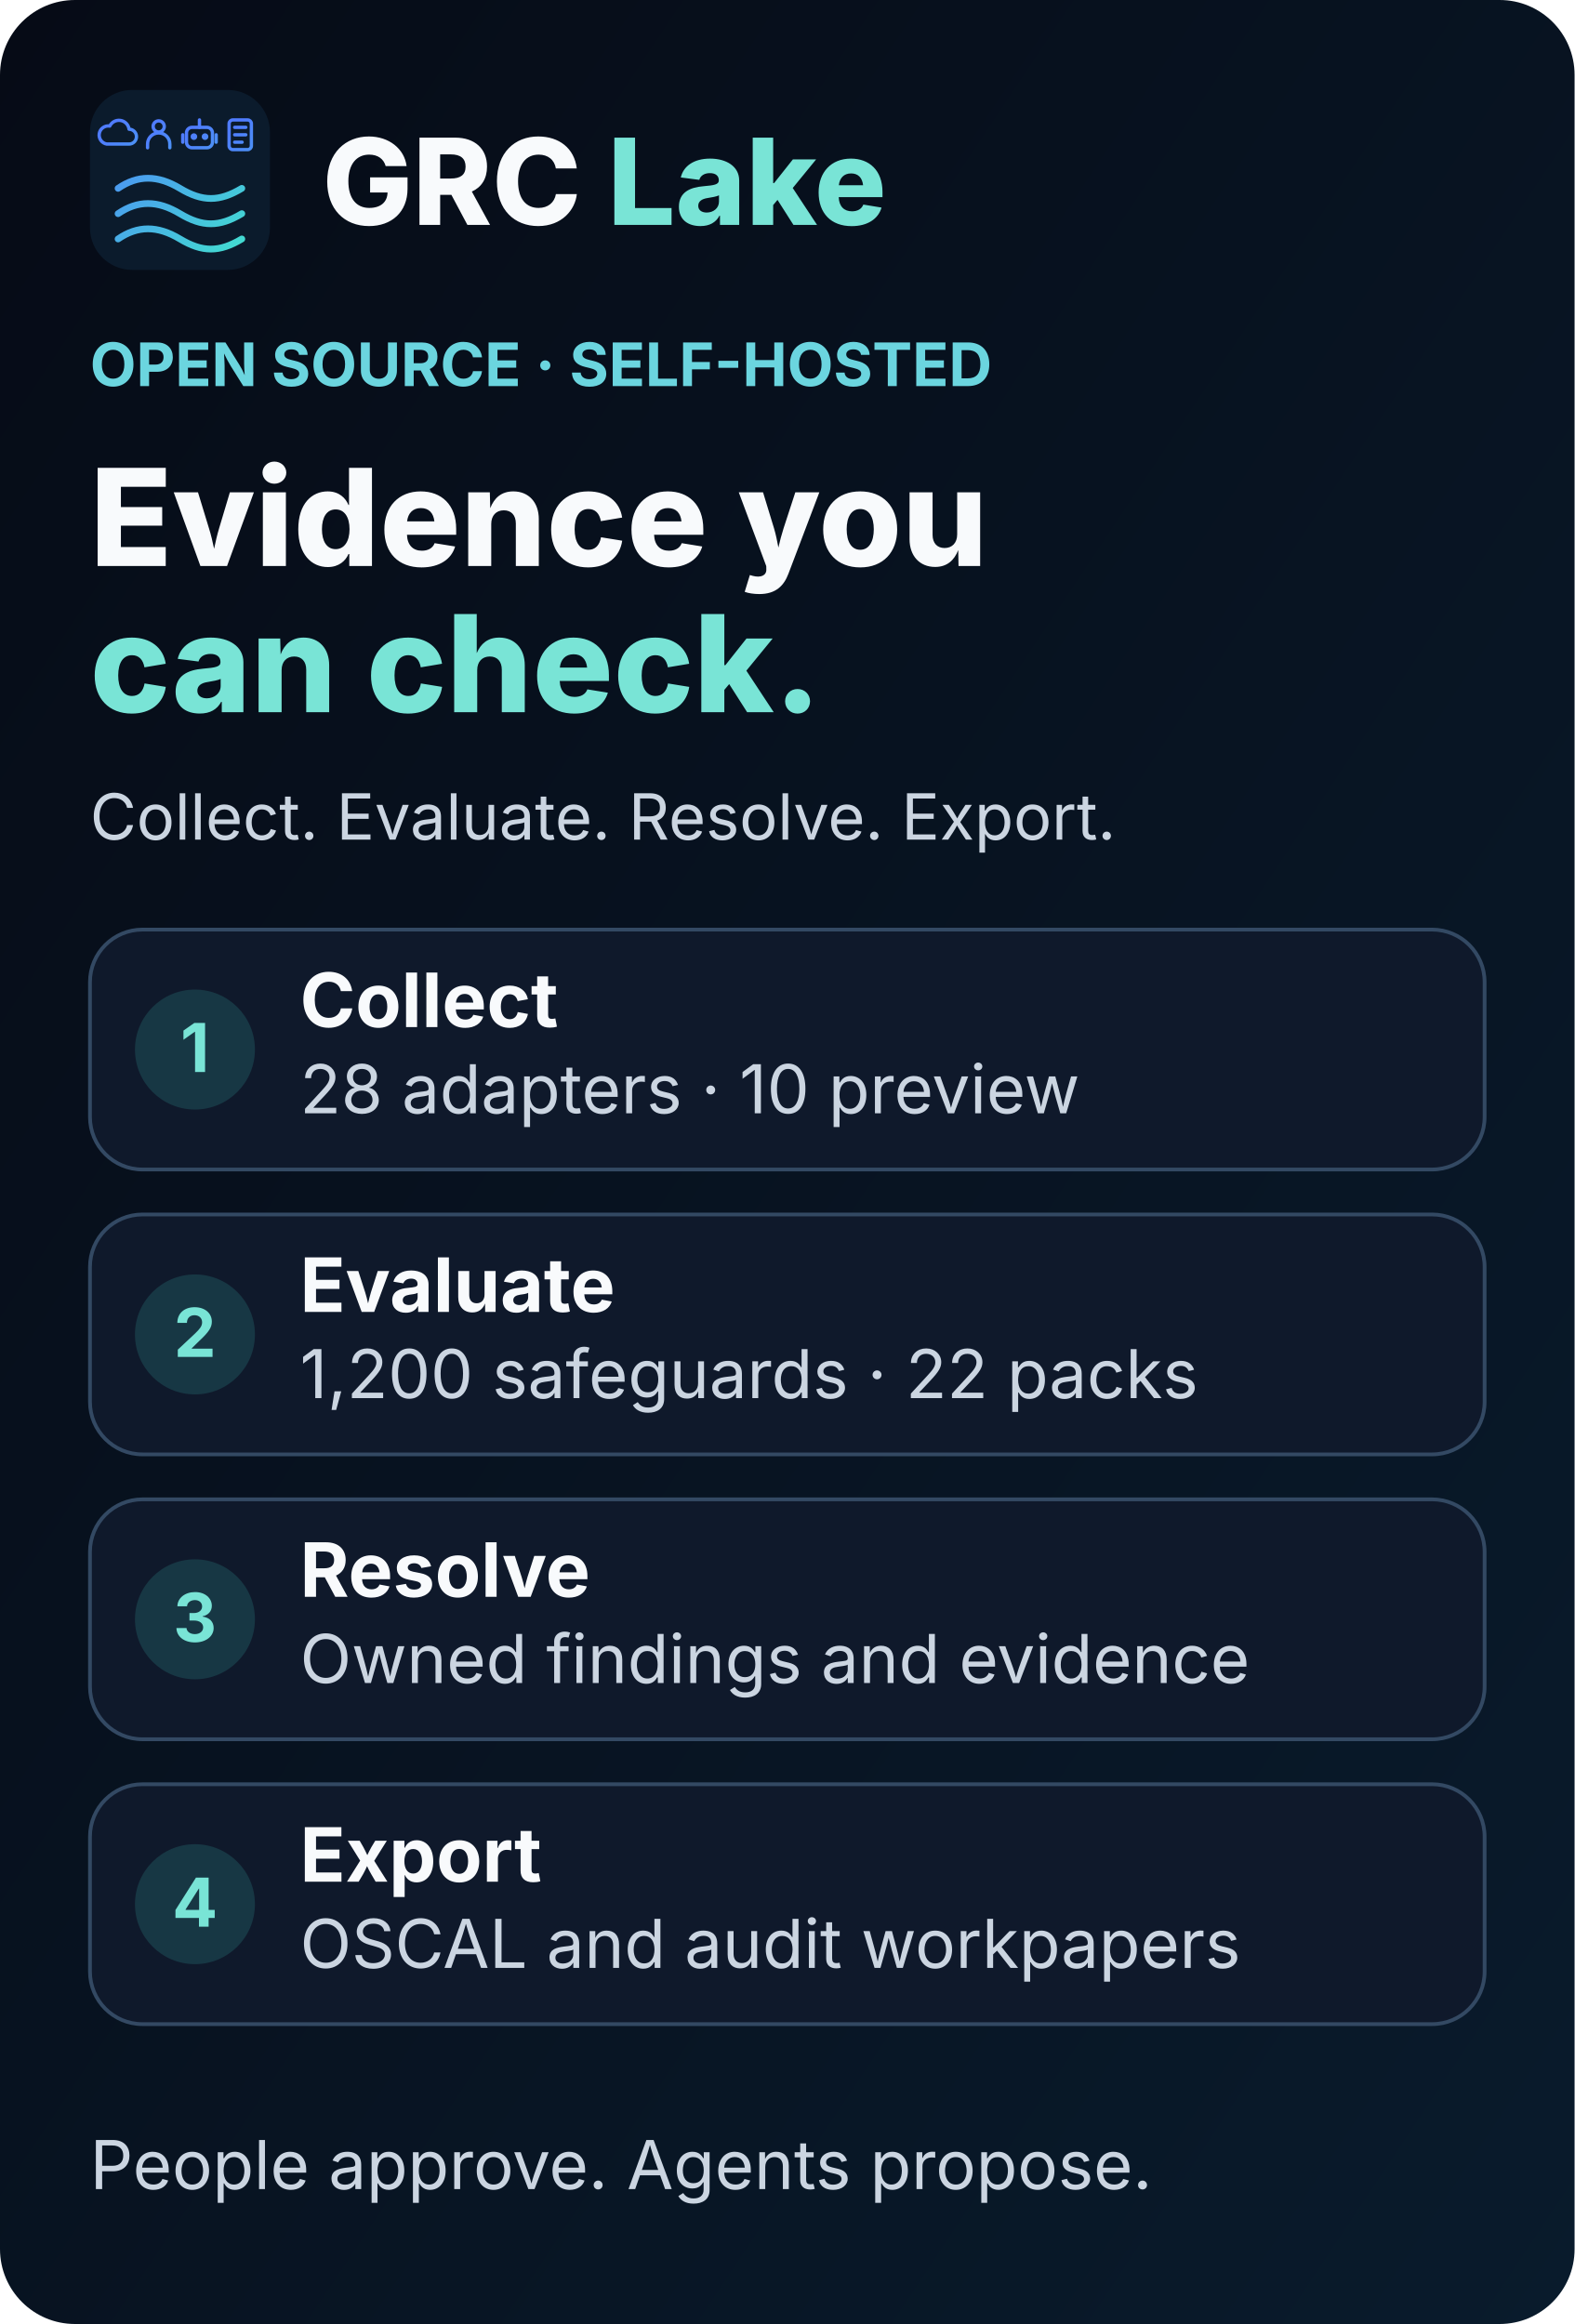
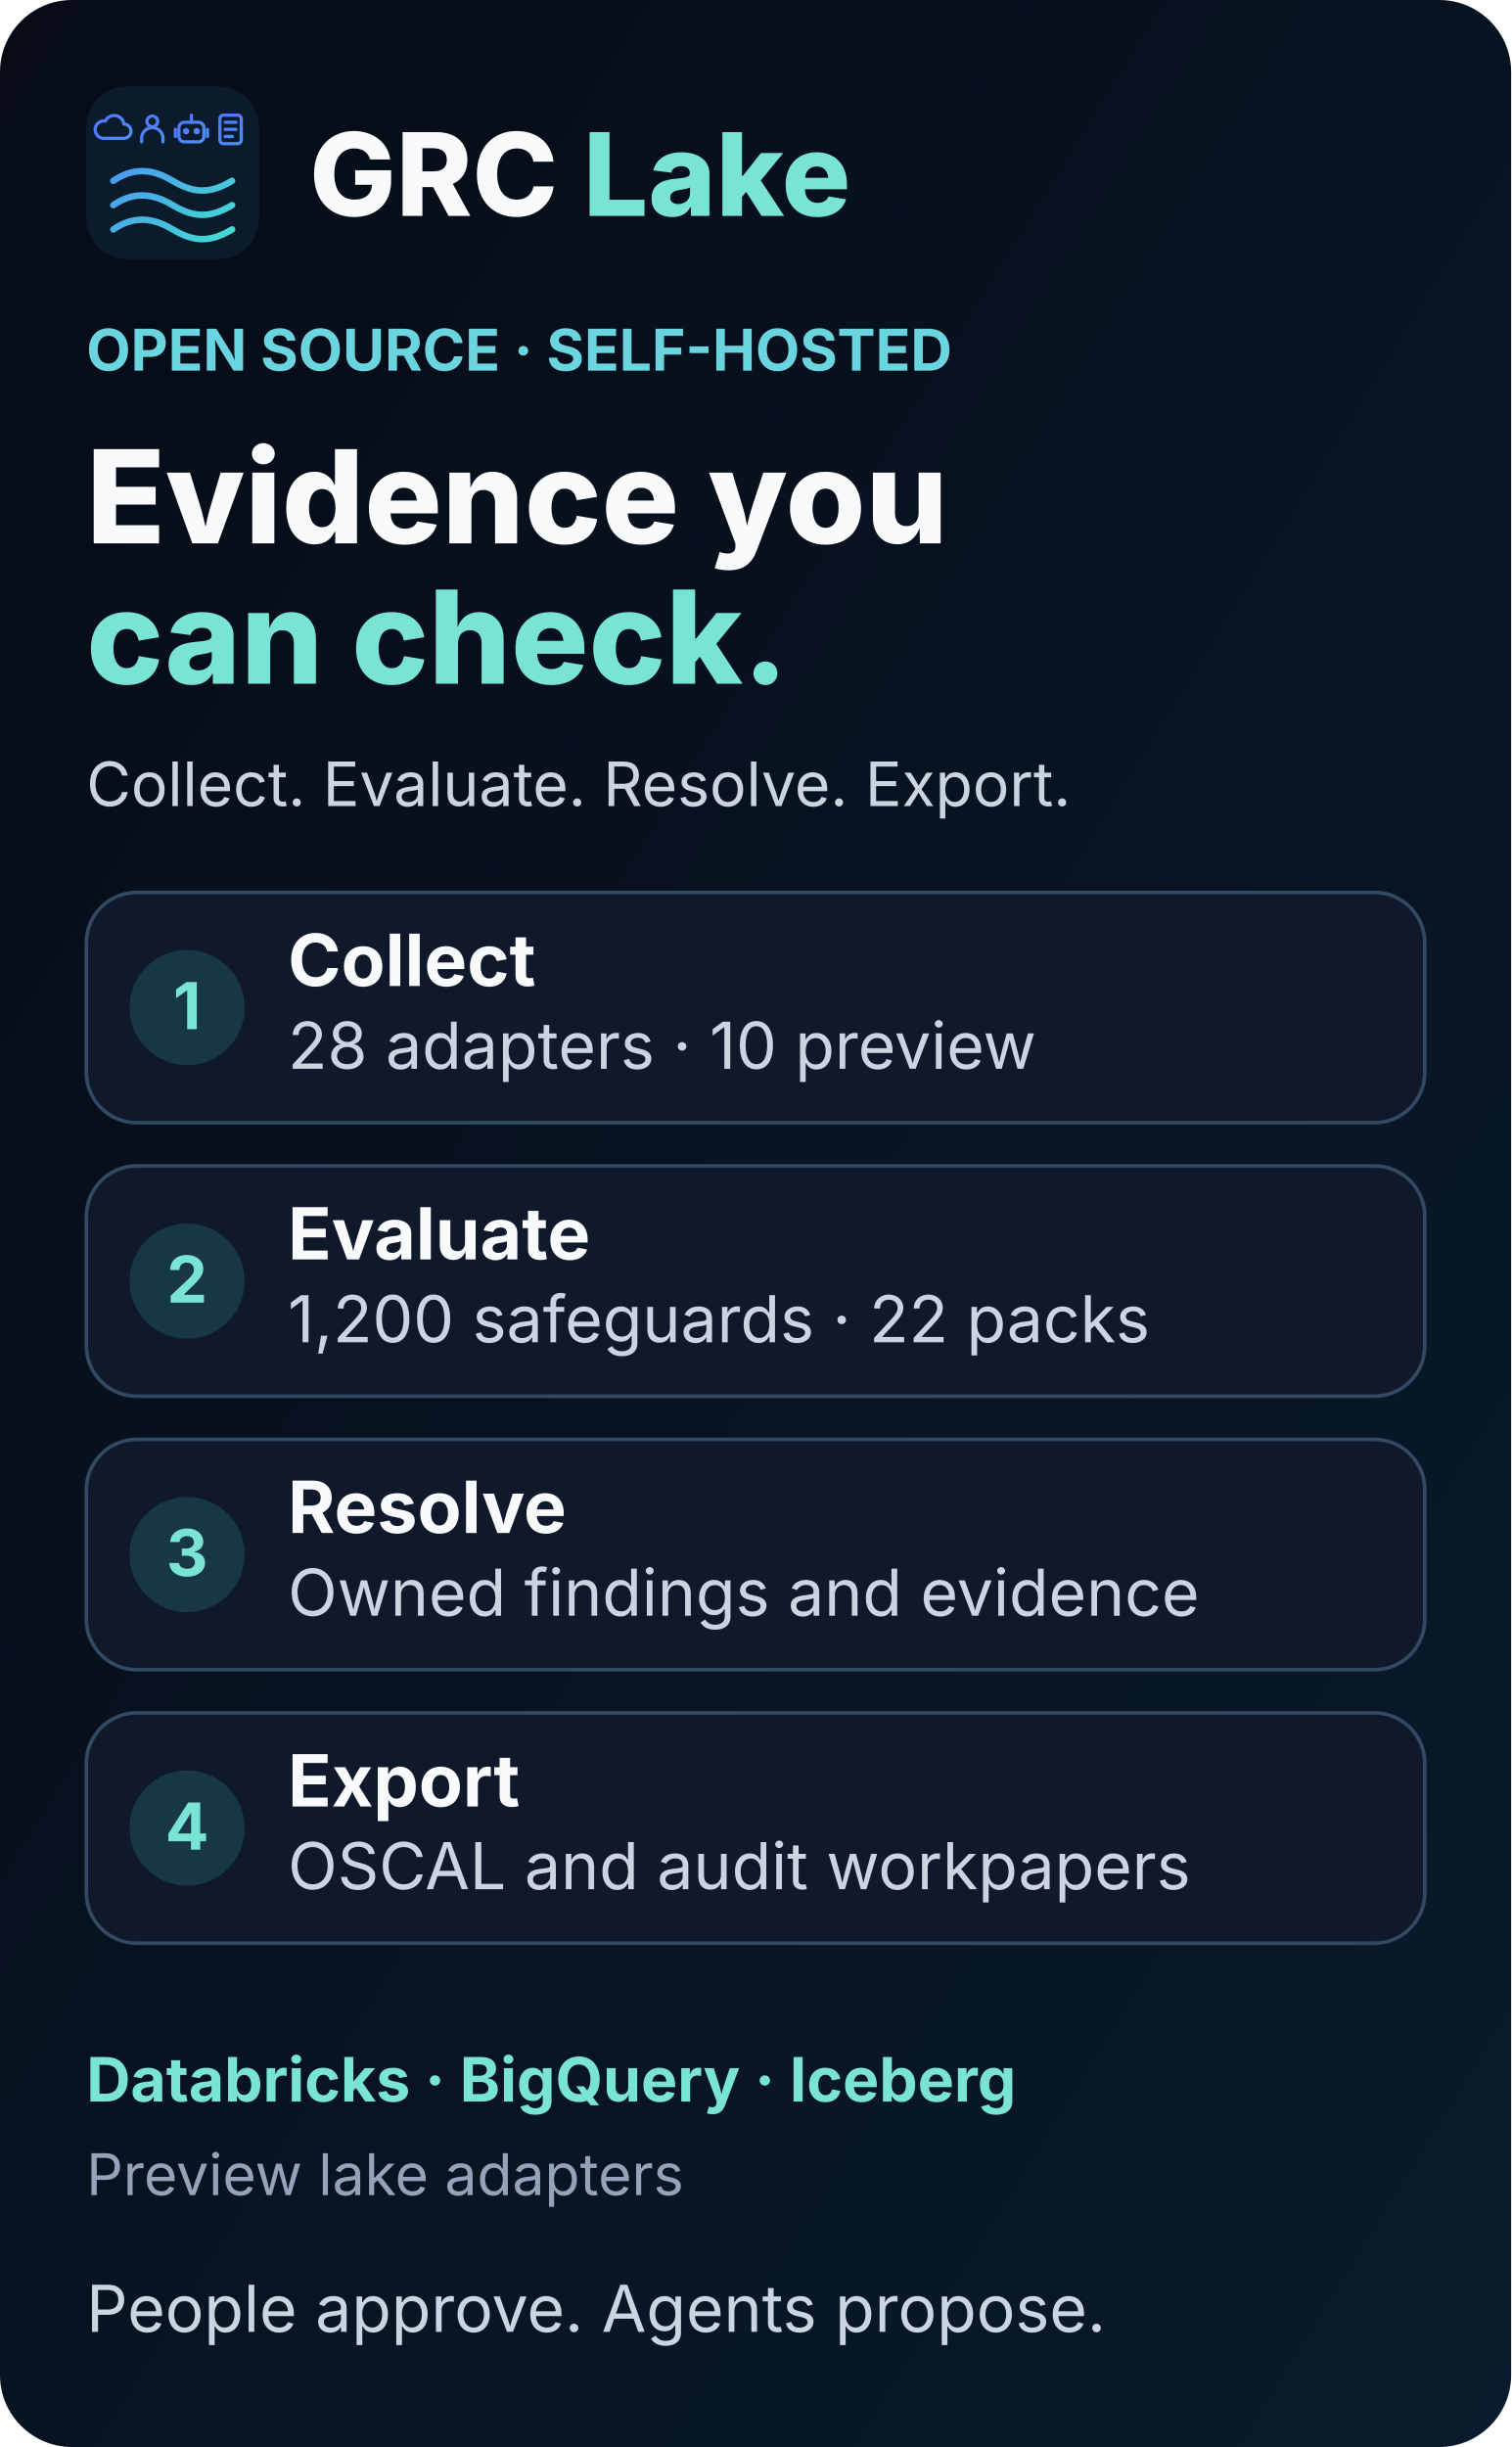
- <svg xmlns="http://www.w3.org/2000/svg" width="420" height="620" viewBox="0 0 420 620" role="img" aria-labelledby="title desc">
+ <svg xmlns="http://www.w3.org/2000/svg" width="420" height="680" viewBox="0 0 420 680" role="img" aria-labelledby="title desc">
  <defs>
    <linearGradient id="bg" x1="0" y1="0" x2="1" y2="1">
      <stop stop-color="#060b16" />
      <stop offset="1" stop-color="#091b2c" />
    </linearGradient>
    <symbol id="mark" viewBox="0 0 64 64">
      <defs>
        <linearGradient id="accent" gradientUnits="userSpaceOnUse" x1="4" y1="7" x2="55" y2="58">
          <stop stop-color="#4f7cff" />
          <stop offset="1" stop-color="#42dfcf" />
        </linearGradient>
      </defs>
      <rect width="64" height="64" rx="15" fill="#0b1b2c" />
      <g fill="none" stroke="url(#accent)" color="#5b9aff" stroke-linecap="round" stroke-linejoin="round">
        <g stroke-width="1.8">
          <g transform="translate(4 10) scale(.66)">
            <path d="M3 14h12a4 4 0 0 0 0-8 5.5 5.5 0 0 0-10.4-1.7A4.5 4.5 0 0 0 3 14Z" />
          </g>
          <g transform="translate(18.5 10) scale(.66)">
            <circle cx="9" cy="4.5" r="3" />
            <path d="M3 16v-2a6 6 0 0 1 12 0v2" />
          </g>
          <g transform="translate(33 10) scale(.66)">
            <rect x="2" y="5" width="14" height="11" rx="3" />
            <path d="M9 5V1M0 9v4M18 9v4" />
            <circle cx="6" cy="10" r=".9" fill="currentColor" />
            <circle cx="12" cy="10" r=".9" fill="currentColor" />
          </g>
          <g transform="translate(47.5 10) scale(.66)">
            <rect x="3" y="1" width="12" height="16" rx="2" />
            <path d="M6 5h6M6 9h6M6 13h4" />
          </g>
        </g>
        <g stroke-width="2.4">
          <path d="M10 35c7-4.8 14-4.8 22 0s14 4.8 22 0M10 44c7-4.8 14-4.8 22 0s14 4.8 22 0M10 53c7-4.8 14-4.8 22 0s14 4.8 22 0" />
        </g>
      </g>
    </symbol>
  </defs>
-   <rect width="420" height="620" rx="20" fill="url(#bg)" />
+   <rect width="420" height="680" rx="20" fill="url(#bg)" />
  <g font-family="Inter, ui-sans-serif, system-ui, sans-serif">
    <use href="#mark" x="24" y="24" width="48" height="48" />
    <text x="86" y="60" font-size="32" font-weight="800" fill="#f8fafc">GRC <tspan fill="#79e4d6">Lake</tspan>
    </text>
    <text x="24" y="103" font-size="16" font-weight="650" fill="#6bd5df">OPEN SOURCE · SELF-HOSTED</text>
    <text x="24" y="151" font-size="36" font-weight="800" fill="#f8fafc">Evidence you</text>
    <text x="24" y="190" font-size="36" font-weight="800" fill="#79e4d6">can check.</text>
    <text x="24" y="224" font-size="17" fill="#cbd5e1">Collect. Evaluate. Resolve. Export.</text>
    <g transform="translate(24 248)">
      <rect width="372" height="64" rx="14" fill="#0f192b" stroke="#334963" />
      <circle cx="28" cy="32" r="16" fill="#173744" />
      <text x="28" y="38" text-anchor="middle" font-size="18" font-weight="700" fill="#79e4d6">1</text>
      <text x="56" y="26" font-size="20" font-weight="700" fill="#f8fafc">Collect</text>
      <text x="56" y="49" font-size="18" fill="#cbd5e1">28 adapters · 10 preview</text>
    </g>
    <g transform="translate(24 324)">
      <rect width="372" height="64" rx="14" fill="#0f192b" stroke="#334963" />
      <circle cx="28" cy="32" r="16" fill="#173744" />
      <text x="28" y="38" text-anchor="middle" font-size="18" font-weight="700" fill="#79e4d6">2</text>
      <text x="56" y="26" font-size="20" font-weight="700" fill="#f8fafc">Evaluate</text>
      <text x="56" y="49" font-size="18" fill="#cbd5e1">1,200 safeguards · 22 packs</text>
    </g>
    <g transform="translate(24 400)">
      <rect width="372" height="64" rx="14" fill="#0f192b" stroke="#334963" />
      <circle cx="28" cy="32" r="16" fill="#173744" />
      <text x="28" y="38" text-anchor="middle" font-size="18" font-weight="700" fill="#79e4d6">3</text>
      <text x="56" y="26" font-size="20" font-weight="700" fill="#f8fafc">Resolve</text>
      <text x="56" y="49" font-size="18" fill="#cbd5e1">Owned findings and evidence</text>
    </g>
    <g transform="translate(24 476)">
      <rect width="372" height="64" rx="14" fill="#0f192b" stroke="#334963" />
      <circle cx="28" cy="32" r="16" fill="#173744" />
      <text x="28" y="38" text-anchor="middle" font-size="18" font-weight="700" fill="#79e4d6">4</text>
      <text x="56" y="26" font-size="20" font-weight="700" fill="#f8fafc">Export</text>
      <text x="56" y="49" font-size="18" fill="#cbd5e1">OSCAL and audit workpapers</text>
    </g>
-     <text x="24" y="584" font-size="18" fill="#cbd5e1">People approve. Agents propose.</text>
+     <g id="preview-lakes" transform="translate(24 562)">
+       <text x="0" y="22" font-size="17" font-weight="650" fill="#79e4d6">Databricks · BigQuery · Iceberg</text>
+       <text x="0" y="48" font-size="16" fill="#94a3b8">Preview lake adapters</text>
+     </g>
+     <text x="24" y="648" font-size="18" fill="#cbd5e1">People approve. Agents propose.</text>
  </g>
</svg>
